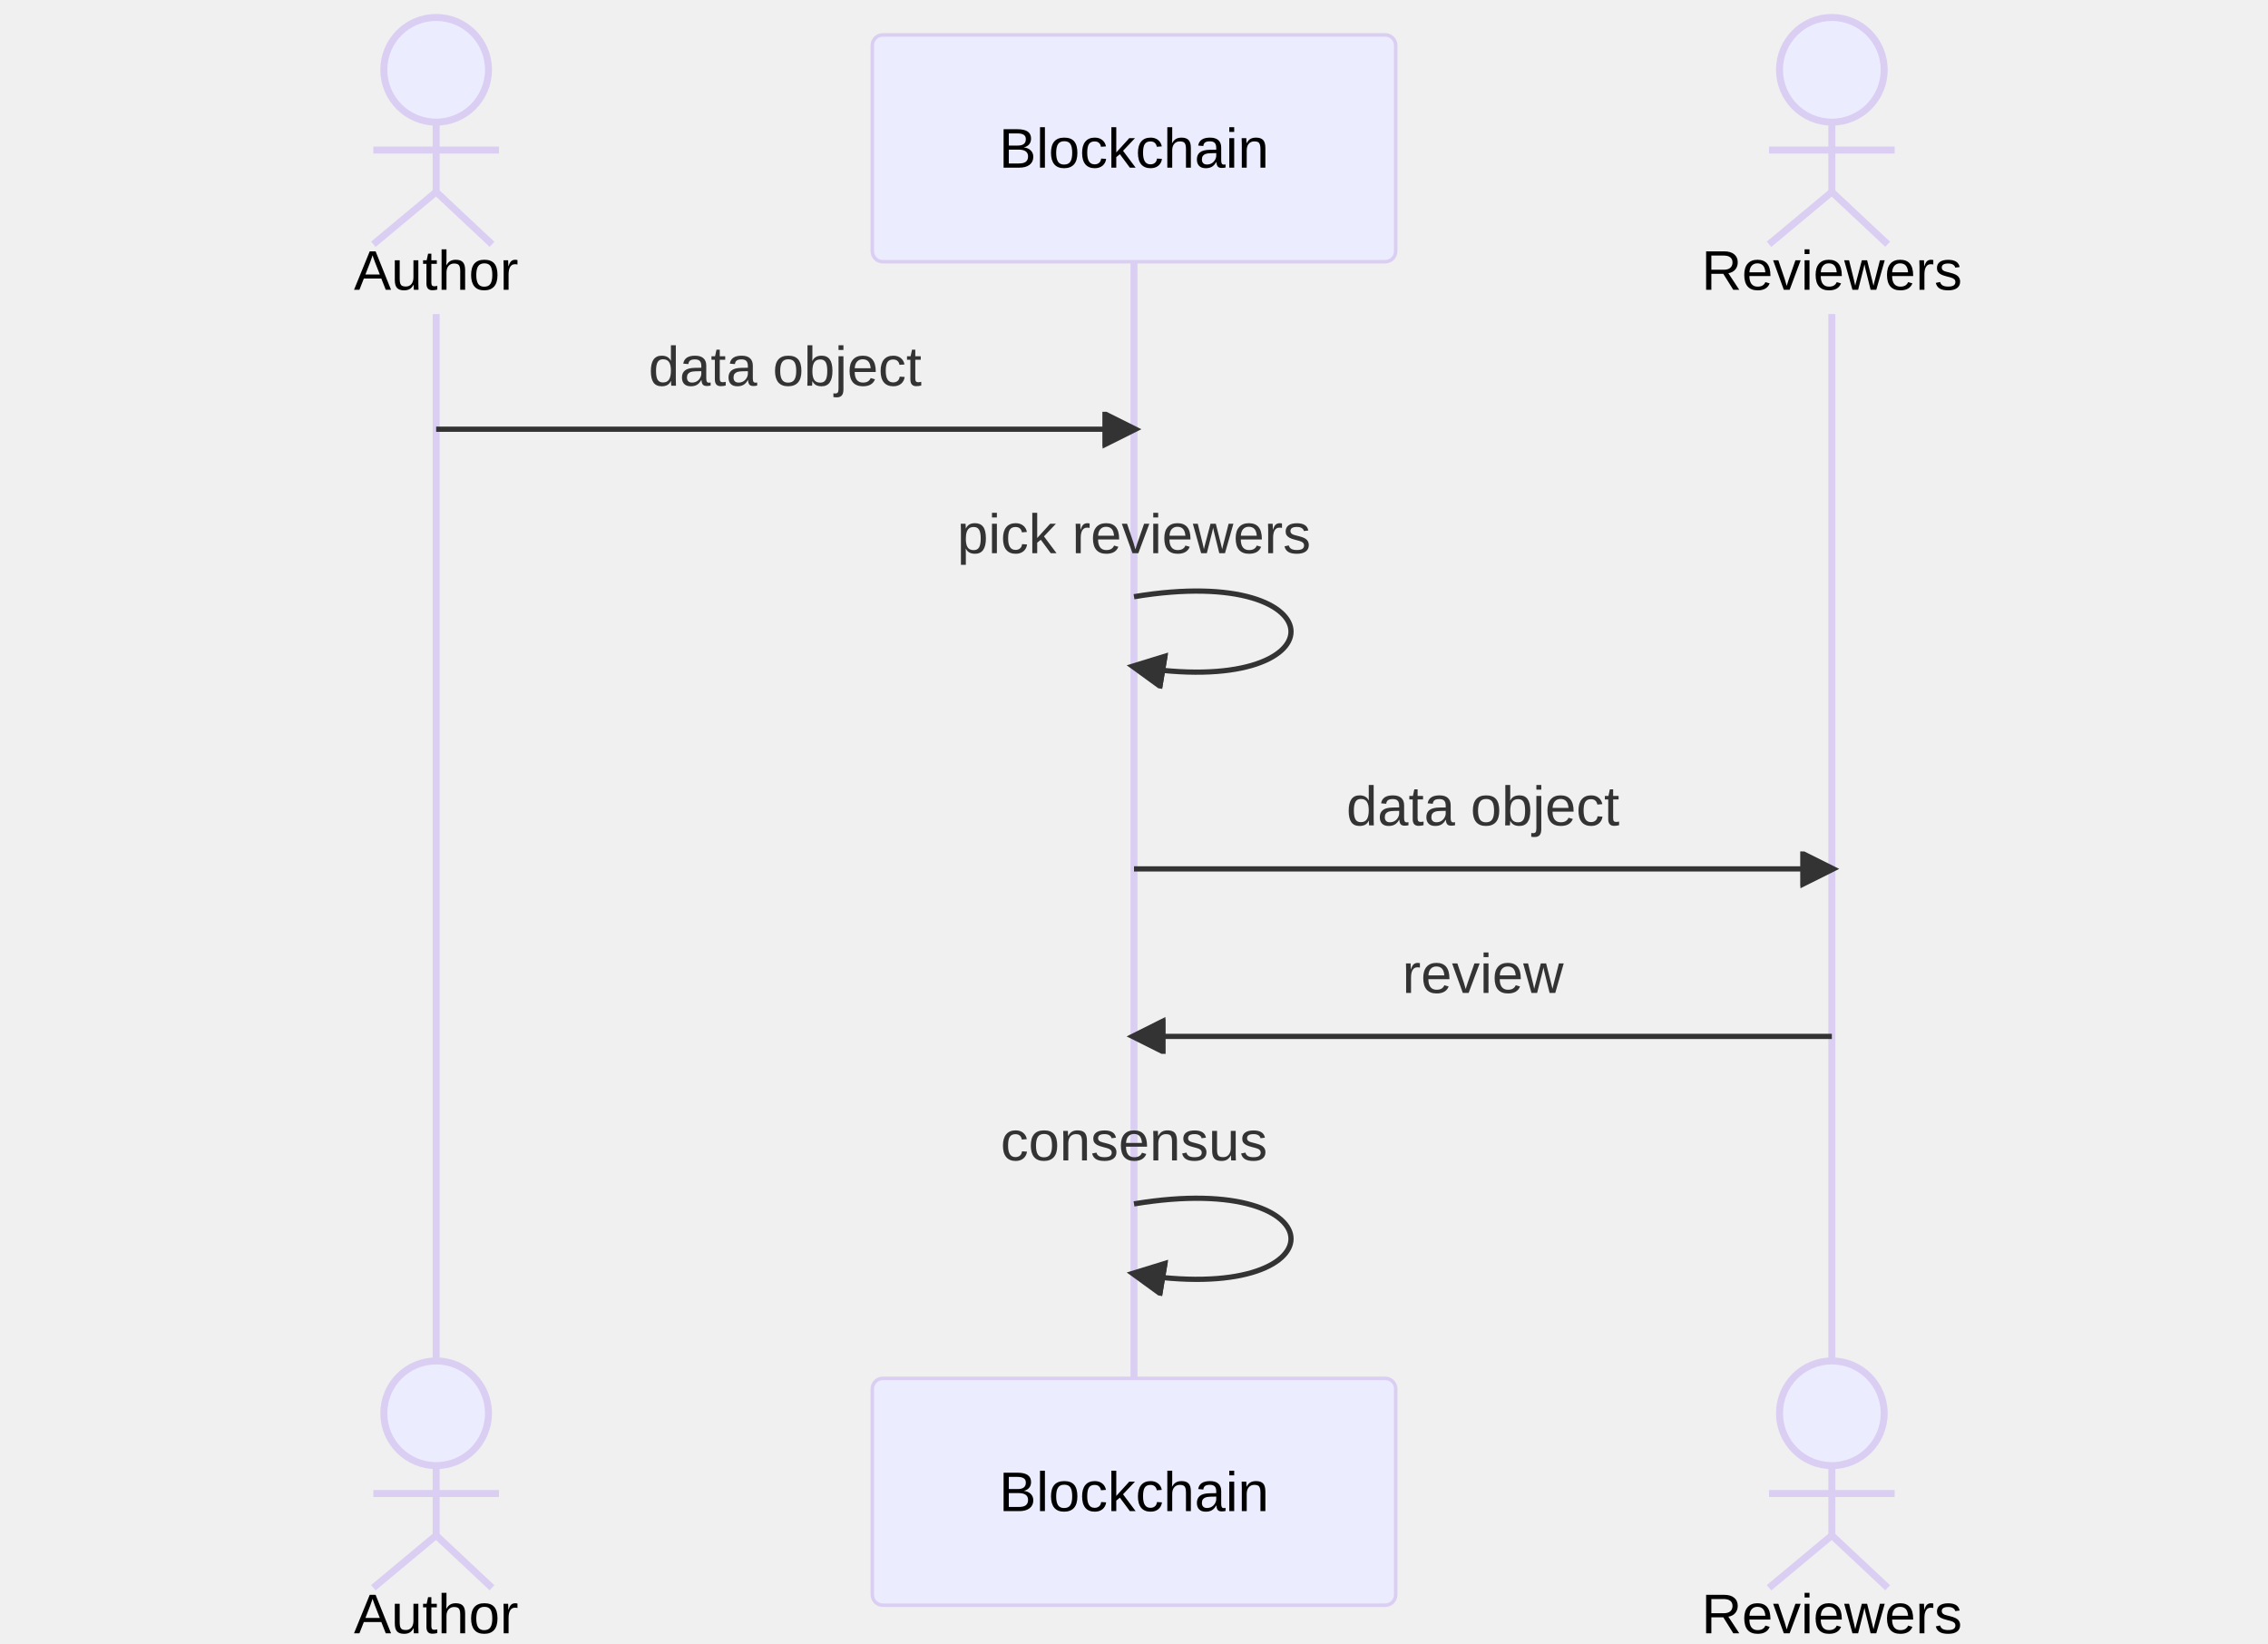
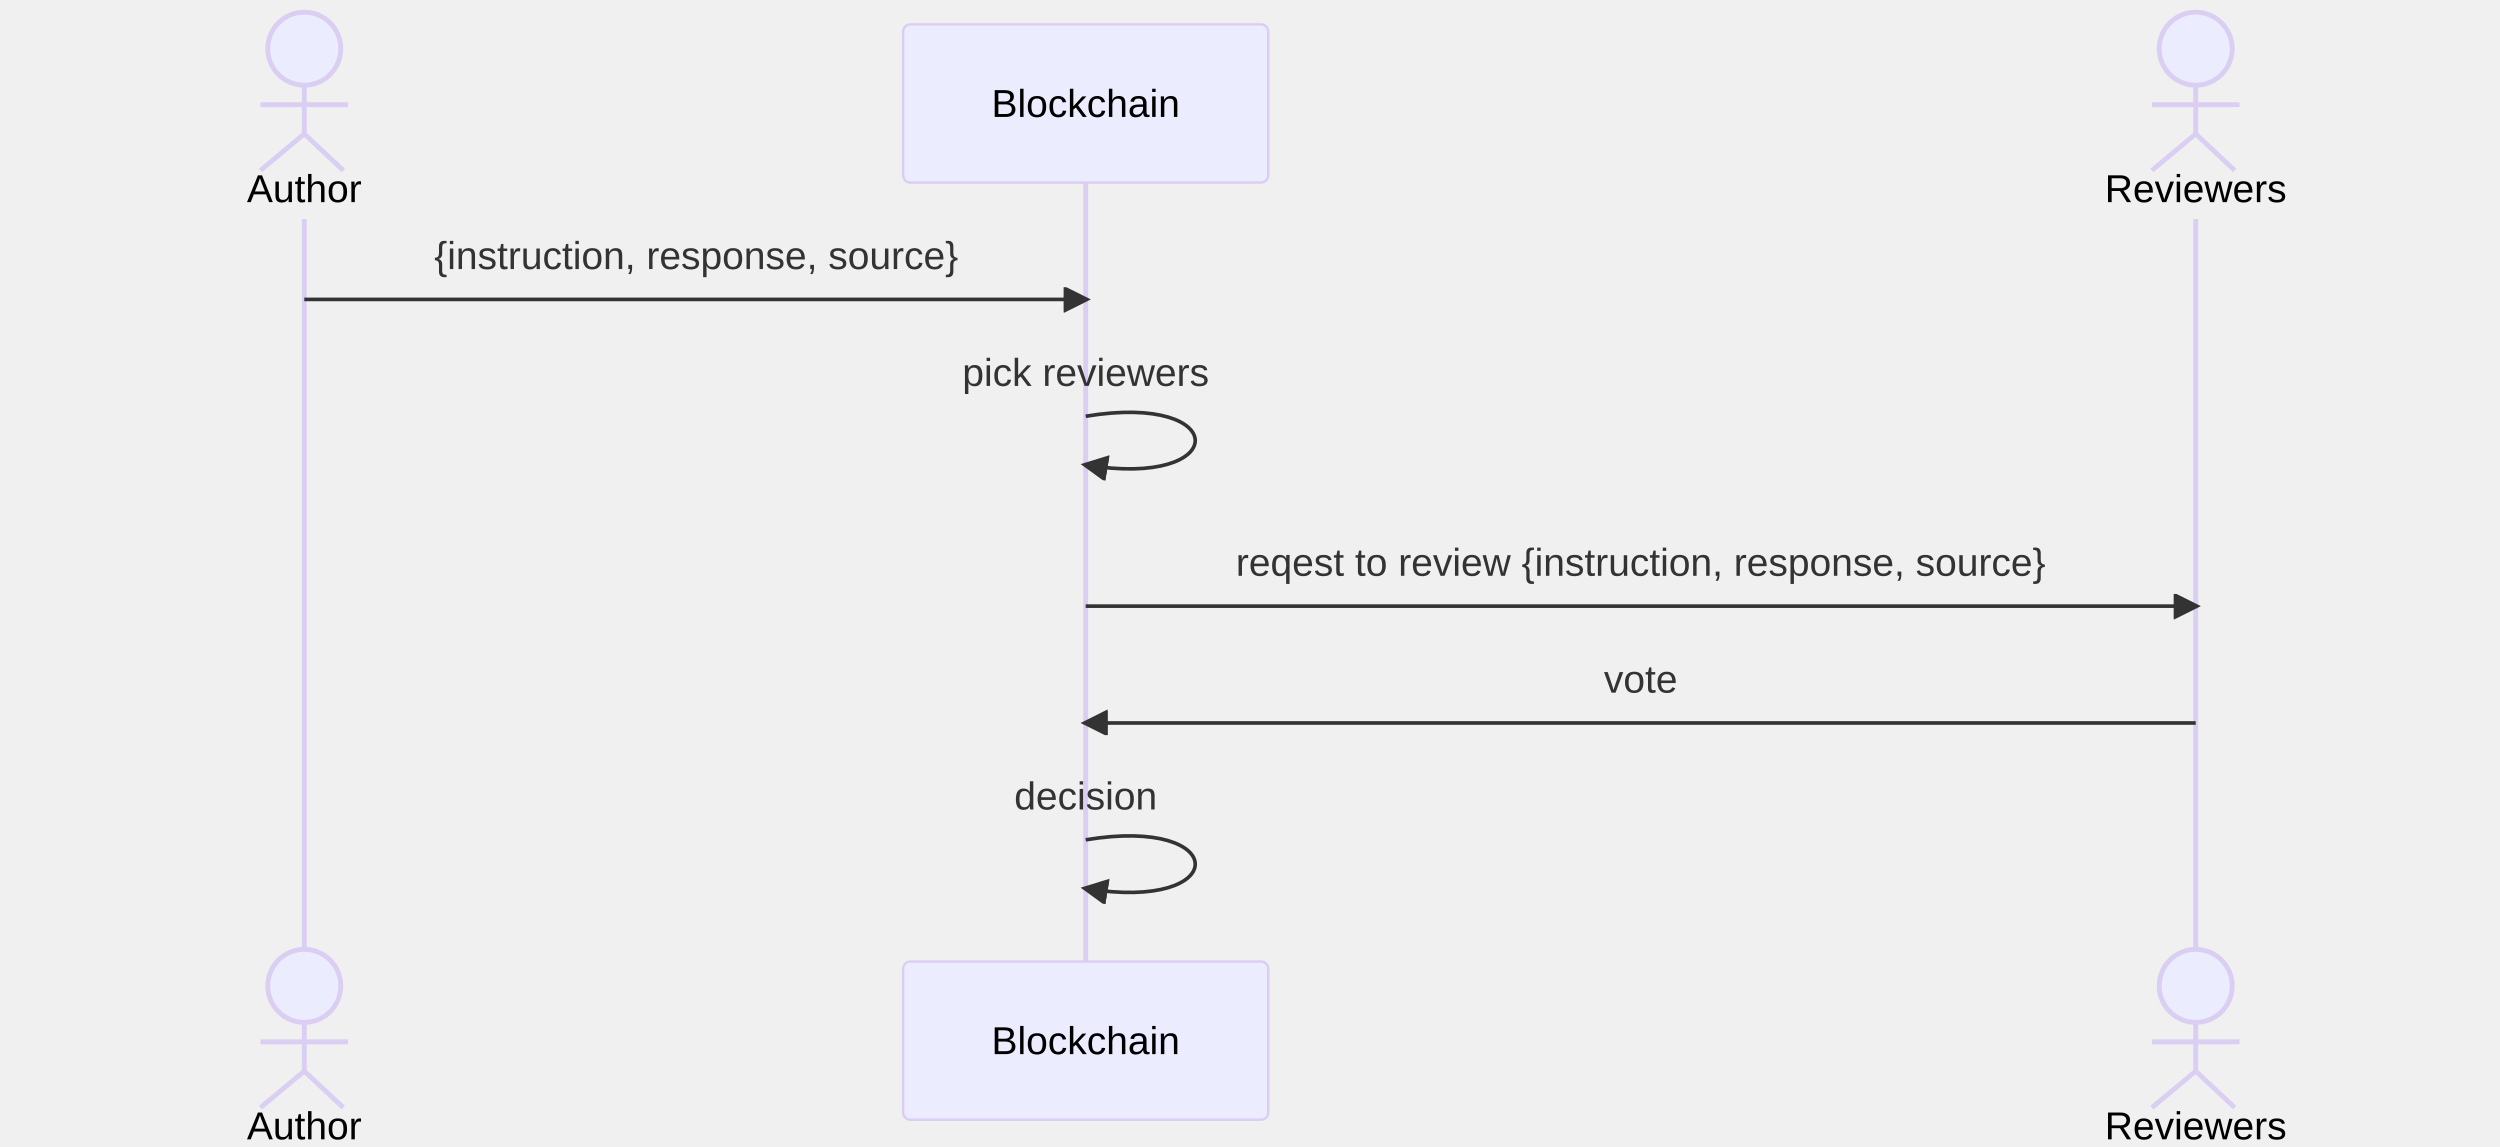
- <svg xmlns="http://www.w3.org/2000/svg" aria-roledescription="sequence" role="graphics-document document" viewBox="-50 -10 650 471" style="max-width: 650px; background-color: white;" width="100%" id="my-svg">
+ <svg xmlns="http://www.w3.org/2000/svg" aria-roledescription="sequence" role="graphics-document document" viewBox="-50 -10 1027 471" style="max-width: 1027px; background-color: white;" width="100%" id="my-svg">
  <g>
-     <rect class="actor" ry="3" rx="3" height="65" width="150" stroke="#666" fill="#eaeaea" y="385" x="200" />
-     <text style="text-anchor: middle; font-size: 16px; font-weight: 400;" class="actor" alignment-baseline="central" dominant-baseline="central" y="417.5" x="275">
-       <tspan dy="0" x="275">Blockchain</tspan>
+     <rect class="actor" ry="3" rx="3" height="65" width="150" stroke="#666" fill="#eaeaea" y="385" x="321" />
+     <text style="text-anchor: middle; font-size: 16px; font-weight: 400;" class="actor" alignment-baseline="central" dominant-baseline="central" y="417.5" x="396">
+       <tspan dy="0" x="396">Blockchain</tspan>
    </text>
  </g>
  <g>
-     <line stroke="#999" stroke-width="0.5px" class="200" y2="385" x2="275" y1="5" x1="275" id="actor1" />
+     <line stroke="#999" stroke-width="0.5px" class="200" y2="385" x2="396" y1="5" x1="396" id="actor1" />
    <g id="root-1">
-       <rect class="actor" ry="3" rx="3" height="65" width="150" stroke="#666" fill="#eaeaea" y="0" x="200" />
-       <text style="text-anchor: middle; font-size: 16px; font-weight: 400;" class="actor" alignment-baseline="central" dominant-baseline="central" y="32.5" x="275">
-         <tspan dy="0" x="275">Blockchain</tspan>
+       <rect class="actor" ry="3" rx="3" height="65" width="150" stroke="#666" fill="#eaeaea" y="0" x="321" />
+       <text style="text-anchor: middle; font-size: 16px; font-weight: 400;" class="actor" alignment-baseline="central" dominant-baseline="central" y="32.5" x="396">
+         <tspan dy="0" x="396">Blockchain</tspan>
      </text>
    </g>
  </g>
  <style>#my-svg{font-family:"trebuchet ms",verdana,arial,sans-serif;font-size:16px;fill:#333;}#my-svg .error-icon{fill:#552222;}#my-svg .error-text{fill:#552222;stroke:#552222;}#my-svg .edge-thickness-normal{stroke-width:2px;}#my-svg .edge-thickness-thick{stroke-width:3.5px;}#my-svg .edge-pattern-solid{stroke-dasharray:0;}#my-svg .edge-pattern-dashed{stroke-dasharray:3;}#my-svg .edge-pattern-dotted{stroke-dasharray:2;}#my-svg .marker{fill:#333333;stroke:#333333;}#my-svg .marker.cross{stroke:#333333;}#my-svg svg{font-family:"trebuchet ms",verdana,arial,sans-serif;font-size:16px;}#my-svg .actor{stroke:hsl(259.626, 59.777%, 87.902%);fill:#ECECFF;}#my-svg text.actor&gt;tspan{fill:black;stroke:none;}#my-svg .actor-line{stroke:grey;}#my-svg .messageLine0{stroke-width:1.5;stroke-dasharray:none;stroke:#333;}#my-svg .messageLine1{stroke-width:1.5;stroke-dasharray:2,2;stroke:#333;}#my-svg #arrowhead path{fill:#333;stroke:#333;}#my-svg .sequenceNumber{fill:white;}#my-svg #sequencenumber{fill:#333;}#my-svg #crosshead path{fill:#333;stroke:#333;}#my-svg .messageText{fill:#333;stroke:none;}#my-svg .labelBox{stroke:hsl(259.626, 59.777%, 87.902%);fill:#ECECFF;}#my-svg .labelText,#my-svg .labelText&gt;tspan{fill:black;stroke:none;}#my-svg .loopText,#my-svg .loopText&gt;tspan{fill:black;stroke:none;}#my-svg .loopLine{stroke-width:2px;stroke-dasharray:2,2;stroke:hsl(259.626, 59.777%, 87.902%);fill:hsl(259.626, 59.777%, 87.902%);}#my-svg .note{stroke:#aaaa33;fill:#fff5ad;}#my-svg .noteText,#my-svg .noteText&gt;tspan{fill:black;stroke:none;}#my-svg .activation0{fill:#f4f4f4;stroke:#666;}#my-svg .activation1{fill:#f4f4f4;stroke:#666;}#my-svg .activation2{fill:#f4f4f4;stroke:#666;}#my-svg .actorPopupMenu{position:absolute;}#my-svg .actorPopupMenuPanel{position:absolute;fill:#ECECFF;box-shadow:0px 8px 16px 0px rgba(0,0,0,0.2);filter:drop-shadow(3px 5px 2px rgb(0 0 0 / 0.4));}#my-svg .actor-man line{stroke:hsl(259.626, 59.777%, 87.902%);fill:#ECECFF;}#my-svg .actor-man circle,#my-svg line{stroke:hsl(259.626, 59.777%, 87.902%);fill:#ECECFF;stroke-width:2px;}#my-svg :root{--mermaid-font-family:"trebuchet ms",verdana,arial,sans-serif;}</style>
  <g />
  <defs>
    <symbol height="24" width="24" id="computer">
      <path d="M2 2v13h20v-13h-20zm18 11h-16v-9h16v9zm-10.228 6l.466-1h3.524l.467 1h-4.457zm14.228 3h-24l2-6h2.104l-1.33 4h18.45l-1.297-4h2.073l2 6zm-5-10h-14v-7h14v7z" transform="scale(.5)" />
    </symbol>
  </defs>
  <defs>
    <symbol clip-rule="evenodd" fill-rule="evenodd" id="database">
      <path d="M12.258.001l.256.004.255.005.253.008.251.01.249.012.247.015.246.016.242.019.241.02.239.023.236.024.233.027.231.028.229.031.225.032.223.034.22.036.217.038.214.04.211.041.208.043.205.045.201.046.198.048.194.05.191.051.187.053.183.054.18.056.175.057.172.059.168.06.163.061.16.063.155.064.15.066.074.033.073.033.071.034.07.034.069.035.068.035.067.035.066.035.064.036.064.036.062.036.06.036.06.037.058.037.058.037.055.038.055.038.053.038.052.038.051.039.05.039.048.039.047.039.045.04.044.04.043.04.041.04.04.041.039.041.037.041.036.041.034.041.033.042.032.042.03.042.029.042.027.042.026.043.024.043.023.043.021.043.02.043.018.044.017.043.015.044.013.044.012.044.011.045.009.044.007.045.006.045.004.045.002.045.001.045v17l-.001.045-.002.045-.004.045-.006.045-.007.045-.009.044-.011.045-.012.044-.013.044-.015.044-.017.043-.018.044-.02.043-.021.043-.023.043-.024.043-.026.043-.027.042-.029.042-.03.042-.032.042-.033.042-.034.041-.036.041-.037.041-.039.041-.04.041-.041.04-.043.04-.044.04-.045.04-.047.039-.048.039-.05.039-.051.039-.052.038-.053.038-.055.038-.055.038-.058.037-.058.037-.06.037-.06.036-.062.036-.064.036-.064.036-.066.035-.067.035-.068.035-.069.035-.07.034-.071.034-.073.033-.074.033-.15.066-.155.064-.16.063-.163.061-.168.06-.172.059-.175.057-.18.056-.183.054-.187.053-.191.051-.194.05-.198.048-.201.046-.205.045-.208.043-.211.041-.214.04-.217.038-.22.036-.223.034-.225.032-.229.031-.231.028-.233.027-.236.024-.239.023-.241.02-.242.019-.246.016-.247.015-.249.012-.251.01-.253.008-.255.005-.256.004-.258.001-.258-.001-.256-.004-.255-.005-.253-.008-.251-.01-.249-.012-.247-.015-.245-.016-.243-.019-.241-.02-.238-.023-.236-.024-.234-.027-.231-.028-.228-.031-.226-.032-.223-.034-.22-.036-.217-.038-.214-.04-.211-.041-.208-.043-.204-.045-.201-.046-.198-.048-.195-.05-.19-.051-.187-.053-.184-.054-.179-.056-.176-.057-.172-.059-.167-.06-.164-.061-.159-.063-.155-.064-.151-.066-.074-.033-.072-.033-.072-.034-.07-.034-.069-.035-.068-.035-.067-.035-.066-.035-.064-.036-.063-.036-.062-.036-.061-.036-.06-.037-.058-.037-.057-.037-.056-.038-.055-.038-.053-.038-.052-.038-.051-.039-.049-.039-.049-.039-.046-.039-.046-.04-.044-.04-.043-.04-.041-.04-.04-.041-.039-.041-.037-.041-.036-.041-.034-.041-.033-.042-.032-.042-.03-.042-.029-.042-.027-.042-.026-.043-.024-.043-.023-.043-.021-.043-.02-.043-.018-.044-.017-.043-.015-.044-.013-.044-.012-.044-.011-.045-.009-.044-.007-.045-.006-.045-.004-.045-.002-.045-.001-.045v-17l.001-.045.002-.045.004-.045.006-.045.007-.045.009-.044.011-.045.012-.044.013-.044.015-.044.017-.043.018-.044.02-.043.021-.043.023-.043.024-.043.026-.043.027-.042.029-.042.03-.042.032-.042.033-.042.034-.041.036-.041.037-.041.039-.041.04-.041.041-.04.043-.04.044-.04.046-.04.046-.039.049-.039.049-.039.051-.039.052-.038.053-.038.055-.038.056-.038.057-.037.058-.037.06-.037.061-.036.062-.036.063-.036.064-.036.066-.035.067-.035.068-.035.069-.035.07-.034.072-.034.072-.033.074-.033.151-.066.155-.064.159-.063.164-.061.167-.06.172-.059.176-.057.179-.056.184-.054.187-.053.19-.051.195-.05.198-.048.201-.046.204-.045.208-.043.211-.041.214-.04.217-.038.22-.036.223-.034.226-.032.228-.031.231-.028.234-.027.236-.024.238-.023.241-.02.243-.019.245-.016.247-.015.249-.012.251-.01.253-.008.255-.005.256-.004.258-.001.258.001zm-9.258 20.499v.01l.001.021.003.021.004.022.005.021.006.022.007.022.009.023.01.022.011.023.012.023.013.023.015.023.016.024.017.023.018.024.019.024.021.024.022.025.023.024.024.025.052.049.056.05.061.051.066.051.07.051.075.051.079.052.084.052.088.052.092.052.097.052.102.051.105.052.11.052.114.051.119.051.123.051.127.05.131.05.135.05.139.048.144.049.147.047.152.047.155.047.16.045.163.045.167.043.171.043.176.041.178.041.183.039.187.039.19.037.194.035.197.035.202.033.204.031.209.03.212.029.216.027.219.025.222.024.226.021.23.02.233.018.236.016.24.015.243.012.246.01.249.008.253.005.256.004.259.001.26-.001.257-.004.254-.005.25-.008.247-.011.244-.012.241-.014.237-.016.233-.018.231-.021.226-.021.224-.024.22-.026.216-.027.212-.028.21-.031.205-.031.202-.034.198-.034.194-.036.191-.037.187-.039.183-.04.179-.04.175-.042.172-.043.168-.044.163-.045.16-.046.155-.046.152-.047.148-.048.143-.049.139-.049.136-.05.131-.05.126-.05.123-.051.118-.052.114-.051.11-.052.106-.052.101-.052.096-.052.092-.052.088-.053.083-.051.079-.052.074-.052.07-.051.065-.051.06-.051.056-.05.051-.05.023-.024.023-.025.021-.024.02-.024.019-.024.018-.024.017-.024.015-.023.014-.024.013-.023.012-.023.01-.023.01-.022.008-.022.006-.022.006-.022.004-.022.004-.021.001-.021.001-.021v-4.127l-.077.055-.08.053-.083.054-.085.053-.087.052-.09.052-.093.051-.095.05-.097.05-.1.049-.102.049-.105.048-.106.047-.109.047-.111.046-.114.045-.115.045-.118.044-.12.043-.122.042-.124.042-.126.041-.128.04-.13.04-.132.038-.134.038-.135.037-.138.037-.139.035-.142.035-.143.034-.144.033-.147.032-.148.031-.15.03-.151.03-.153.029-.154.027-.156.027-.158.026-.159.025-.161.024-.162.023-.163.022-.165.021-.166.02-.167.019-.169.018-.169.017-.171.016-.173.015-.173.014-.175.013-.175.012-.177.011-.178.01-.179.008-.179.008-.181.006-.182.005-.182.004-.184.003-.184.002h-.37l-.184-.002-.184-.003-.182-.004-.182-.005-.181-.006-.179-.008-.179-.008-.178-.01-.176-.011-.176-.012-.175-.013-.173-.014-.172-.015-.171-.016-.17-.017-.169-.018-.167-.019-.166-.02-.165-.021-.163-.022-.162-.023-.161-.024-.159-.025-.157-.026-.156-.027-.155-.027-.153-.029-.151-.03-.15-.03-.148-.031-.146-.032-.145-.033-.143-.034-.141-.035-.14-.035-.137-.037-.136-.037-.134-.038-.132-.038-.13-.04-.128-.04-.126-.041-.124-.042-.122-.042-.12-.044-.117-.043-.116-.045-.113-.045-.112-.046-.109-.047-.106-.047-.105-.048-.102-.049-.1-.049-.097-.05-.095-.05-.093-.052-.09-.051-.087-.052-.085-.053-.083-.054-.08-.054-.077-.054v4.127zm0-5.654v.011l.001.021.003.021.004.021.005.022.006.022.007.022.009.022.01.022.011.023.012.023.013.023.015.024.016.023.017.024.018.024.019.024.021.024.022.024.023.025.024.024.052.05.056.05.061.05.066.051.07.051.075.052.079.051.084.052.088.052.092.052.097.052.102.052.105.052.11.051.114.051.119.052.123.05.127.051.131.05.135.049.139.049.144.048.147.048.152.047.155.046.16.045.163.045.167.044.171.042.176.042.178.04.183.04.187.038.19.037.194.036.197.034.202.033.204.032.209.03.212.028.216.027.219.025.222.024.226.022.23.02.233.018.236.016.24.014.243.012.246.01.249.008.253.006.256.003.259.001.26-.001.257-.003.254-.006.25-.008.247-.01.244-.012.241-.015.237-.016.233-.018.231-.02.226-.022.224-.024.22-.025.216-.027.212-.029.21-.03.205-.032.202-.033.198-.035.194-.036.191-.037.187-.039.183-.039.179-.041.175-.042.172-.043.168-.044.163-.045.16-.045.155-.047.152-.047.148-.048.143-.048.139-.05.136-.049.131-.05.126-.051.123-.051.118-.051.114-.052.11-.052.106-.052.101-.052.096-.052.092-.052.088-.052.083-.052.079-.052.074-.051.07-.052.065-.051.06-.05.056-.051.051-.049.023-.025.023-.024.021-.025.02-.024.019-.024.018-.024.017-.024.015-.023.014-.023.013-.024.012-.022.01-.023.01-.023.008-.022.006-.022.006-.022.004-.021.004-.022.001-.021.001-.021v-4.139l-.077.054-.08.054-.083.054-.085.052-.087.053-.09.051-.093.051-.095.051-.097.05-.1.049-.102.049-.105.048-.106.047-.109.047-.111.046-.114.045-.115.044-.118.044-.12.044-.122.042-.124.042-.126.041-.128.04-.13.039-.132.039-.134.038-.135.037-.138.036-.139.036-.142.035-.143.033-.144.033-.147.033-.148.031-.15.03-.151.03-.153.028-.154.028-.156.027-.158.026-.159.025-.161.024-.162.023-.163.022-.165.021-.166.02-.167.019-.169.018-.169.017-.171.016-.173.015-.173.014-.175.013-.175.012-.177.011-.178.009-.179.009-.179.007-.181.007-.182.005-.182.004-.184.003-.184.002h-.37l-.184-.002-.184-.003-.182-.004-.182-.005-.181-.007-.179-.007-.179-.009-.178-.009-.176-.011-.176-.012-.175-.013-.173-.014-.172-.015-.171-.016-.17-.017-.169-.018-.167-.019-.166-.02-.165-.021-.163-.022-.162-.023-.161-.024-.159-.025-.157-.026-.156-.027-.155-.028-.153-.028-.151-.03-.15-.03-.148-.031-.146-.033-.145-.033-.143-.033-.141-.035-.14-.036-.137-.036-.136-.037-.134-.038-.132-.039-.13-.039-.128-.04-.126-.041-.124-.042-.122-.043-.12-.043-.117-.044-.116-.044-.113-.046-.112-.046-.109-.046-.106-.047-.105-.048-.102-.049-.1-.049-.097-.05-.095-.051-.093-.051-.09-.051-.087-.053-.085-.052-.083-.054-.08-.054-.077-.054v4.139zm0-5.666v.011l.001.02.003.022.004.021.005.022.006.021.007.022.009.023.01.022.011.023.012.023.013.023.015.023.016.024.017.024.018.023.019.024.021.025.022.024.023.024.024.025.052.05.056.05.061.05.066.051.07.051.075.052.079.051.084.052.088.052.092.052.097.052.102.052.105.051.11.052.114.051.119.051.123.051.127.05.131.05.135.05.139.049.144.048.147.048.152.047.155.046.16.045.163.045.167.043.171.043.176.042.178.04.183.04.187.038.19.037.194.036.197.034.202.033.204.032.209.03.212.028.216.027.219.025.222.024.226.021.23.02.233.018.236.017.24.014.243.012.246.01.249.008.253.006.256.003.259.001.26-.001.257-.003.254-.006.25-.008.247-.01.244-.013.241-.014.237-.016.233-.018.231-.02.226-.022.224-.024.22-.025.216-.027.212-.029.21-.03.205-.032.202-.033.198-.035.194-.036.191-.037.187-.039.183-.039.179-.041.175-.042.172-.043.168-.044.163-.045.16-.045.155-.047.152-.047.148-.048.143-.049.139-.049.136-.049.131-.051.126-.05.123-.051.118-.052.114-.051.11-.052.106-.052.101-.052.096-.052.092-.052.088-.052.083-.052.079-.052.074-.052.07-.051.065-.051.06-.051.056-.05.051-.049.023-.025.023-.025.021-.024.02-.024.019-.024.018-.024.017-.024.015-.023.014-.024.013-.023.012-.023.01-.022.01-.023.008-.022.006-.022.006-.022.004-.022.004-.021.001-.021.001-.021v-4.153l-.077.054-.08.054-.083.053-.085.053-.087.053-.09.051-.093.051-.095.051-.097.05-.1.049-.102.048-.105.048-.106.048-.109.046-.111.046-.114.046-.115.044-.118.044-.12.043-.122.043-.124.042-.126.041-.128.04-.13.039-.132.039-.134.038-.135.037-.138.036-.139.036-.142.034-.143.034-.144.033-.147.032-.148.032-.15.03-.151.03-.153.028-.154.028-.156.027-.158.026-.159.024-.161.024-.162.023-.163.023-.165.021-.166.02-.167.019-.169.018-.169.017-.171.016-.173.015-.173.014-.175.013-.175.012-.177.01-.178.01-.179.009-.179.007-.181.006-.182.006-.182.004-.184.003-.184.001-.185.001-.185-.001-.184-.001-.184-.003-.182-.004-.182-.006-.181-.006-.179-.007-.179-.009-.178-.01-.176-.01-.176-.012-.175-.013-.173-.014-.172-.015-.171-.016-.17-.017-.169-.018-.167-.019-.166-.02-.165-.021-.163-.023-.162-.023-.161-.024-.159-.024-.157-.026-.156-.027-.155-.028-.153-.028-.151-.03-.15-.03-.148-.032-.146-.032-.145-.033-.143-.034-.141-.034-.14-.036-.137-.036-.136-.037-.134-.038-.132-.039-.13-.039-.128-.041-.126-.041-.124-.041-.122-.043-.12-.043-.117-.044-.116-.044-.113-.046-.112-.046-.109-.046-.106-.048-.105-.048-.102-.048-.1-.05-.097-.049-.095-.051-.093-.051-.09-.052-.087-.052-.085-.053-.083-.053-.08-.054-.077-.054v4.153zm8.74-8.179l-.257.004-.254.005-.25.008-.247.011-.244.012-.241.014-.237.016-.233.018-.231.021-.226.022-.224.023-.22.026-.216.027-.212.028-.21.031-.205.032-.202.033-.198.034-.194.036-.191.038-.187.038-.183.04-.179.041-.175.042-.172.043-.168.043-.163.045-.16.046-.155.046-.152.048-.148.048-.143.048-.139.049-.136.05-.131.05-.126.051-.123.051-.118.051-.114.052-.11.052-.106.052-.101.052-.096.052-.092.052-.088.052-.083.052-.079.052-.074.051-.07.052-.065.051-.06.05-.056.05-.051.05-.023.025-.023.024-.021.024-.02.025-.019.024-.018.024-.017.023-.015.024-.014.023-.013.023-.012.023-.01.023-.01.022-.008.022-.006.023-.006.021-.004.022-.004.021-.001.021-.001.021.001.021.001.021.004.021.004.022.006.021.006.023.008.022.01.022.01.023.012.023.013.023.014.023.015.024.017.023.018.024.019.024.02.025.021.024.023.024.023.025.051.05.056.05.06.05.065.051.07.052.074.051.079.052.083.052.088.052.092.052.096.052.101.052.106.052.11.052.114.052.118.051.123.051.126.051.131.05.136.05.139.049.143.048.148.048.152.048.155.046.16.046.163.045.168.043.172.043.175.042.179.041.183.04.187.038.191.038.194.036.198.034.202.033.205.032.21.031.212.028.216.027.22.026.224.023.226.022.231.021.233.018.237.016.241.014.244.012.247.011.25.008.254.005.257.004.26.001.26-.001.257-.004.254-.005.25-.008.247-.011.244-.012.241-.014.237-.016.233-.018.231-.021.226-.022.224-.023.22-.026.216-.027.212-.028.21-.031.205-.032.202-.033.198-.034.194-.036.191-.038.187-.038.183-.04.179-.041.175-.042.172-.043.168-.043.163-.045.16-.046.155-.046.152-.048.148-.048.143-.048.139-.049.136-.05.131-.05.126-.051.123-.051.118-.051.114-.052.11-.052.106-.052.101-.052.096-.052.092-.052.088-.052.083-.052.079-.052.074-.051.07-.052.065-.051.06-.05.056-.05.051-.05.023-.025.023-.024.021-.024.02-.025.019-.024.018-.024.017-.023.015-.024.014-.023.013-.023.012-.023.01-.023.01-.022.008-.022.006-.023.006-.021.004-.022.004-.021.001-.021.001-.021-.001-.021-.001-.021-.004-.021-.004-.022-.006-.021-.006-.023-.008-.022-.01-.022-.01-.023-.012-.023-.013-.023-.014-.023-.015-.024-.017-.023-.018-.024-.019-.024-.02-.025-.021-.024-.023-.024-.023-.025-.051-.05-.056-.05-.06-.05-.065-.051-.07-.052-.074-.051-.079-.052-.083-.052-.088-.052-.092-.052-.096-.052-.101-.052-.106-.052-.11-.052-.114-.052-.118-.051-.123-.051-.126-.051-.131-.05-.136-.05-.139-.049-.143-.048-.148-.048-.152-.048-.155-.046-.16-.046-.163-.045-.168-.043-.172-.043-.175-.042-.179-.041-.183-.04-.187-.038-.191-.038-.194-.036-.198-.034-.202-.033-.205-.032-.21-.031-.212-.028-.216-.027-.22-.026-.224-.023-.226-.022-.231-.021-.233-.018-.237-.016-.241-.014-.244-.012-.247-.011-.25-.008-.254-.005-.257-.004-.26-.001-.26.001z" transform="scale(.5)" />
    </symbol>
  </defs>
  <defs>
    <symbol height="24" width="24" id="clock">
      <path d="M12 2c5.514 0 10 4.486 10 10s-4.486 10-10 10-10-4.486-10-10 4.486-10 10-10zm0-2c-6.627 0-12 5.373-12 12s5.373 12 12 12 12-5.373 12-12-5.373-12-12-12zm5.848 12.459c.202.038.202.333.001.372-1.907.361-6.045 1.111-6.547 1.111-.719 0-1.301-.582-1.301-1.301 0-.512.77-5.447 1.125-7.445.034-.192.312-.181.343.014l.985 6.238 5.394 1.011z" transform="scale(.5)" />
    </symbol>
  </defs>
  <defs>
    <marker orient="auto" markerHeight="12" markerWidth="12" markerUnits="userSpaceOnUse" refY="5" refX="9" id="arrowhead">
      <path d="M 0 0 L 10 5 L 0 10 z" />
    </marker>
  </defs>
  <defs>
    <marker refY="5" refX="4" orient="auto" markerHeight="8" markerWidth="15" id="crosshead">
      <path style="stroke-dasharray: 0, 0;" d="M 1,2 L 6,7 M 6,2 L 1,7" stroke-width="1pt" stroke="#000000" fill="none" />
    </marker>
  </defs>
  <defs>
    <marker orient="auto" markerHeight="28" markerWidth="20" refY="7" refX="18" id="filled-head">
      <path d="M 18,7 L9,13 L14,7 L9,1 Z" />
    </marker>
  </defs>
  <defs>
    <marker orient="auto" markerHeight="40" markerWidth="60" refY="15" refX="15" id="sequencenumber">
      <circle r="6" cy="15" cx="15" />
    </marker>
  </defs>
  <line stroke="#999" stroke-width="0.5px" class="200" y2="385" x2="75" y1="80" x1="75" id="actor0" />
  <g class="actor-man">
    <line y2="45" x2="75" y1="25" x1="75" id="actor-man-torso0" />
    <line y2="33" x2="93" y1="33" x1="57" id="actor-man-arms0" />
    <line y2="45" x2="75" y1="60" x1="57" />
    <line y2="60" x2="91" y1="45" x1="75" />
    <circle height="65" width="150" r="15" cy="10" cx="75" />
    <text style="text-anchor: middle; font-size: 16px; font-weight: 400;" class="actor" alignment-baseline="central" dominant-baseline="central" y="67.5" x="75">
      <tspan dy="0" x="75">Author</tspan>
    </text>
  </g>
-   <line stroke="#999" stroke-width="0.5px" class="200" y2="385" x2="475" y1="80" x1="475" id="actor2" />
+   <line stroke="#999" stroke-width="0.5px" class="200" y2="385" x2="852" y1="80" x1="852" id="actor2" />
  <g class="actor-man">
-     <line y2="45" x2="475" y1="25" x1="475" id="actor-man-torso2" />
-     <line y2="33" x2="493" y1="33" x1="457" id="actor-man-arms2" />
-     <line y2="45" x2="475" y1="60" x1="457" />
-     <line y2="60" x2="491" y1="45" x1="475" />
-     <circle height="65" width="150" r="15" cy="10" cx="475" />
-     <text style="text-anchor: middle; font-size: 16px; font-weight: 400;" class="actor" alignment-baseline="central" dominant-baseline="central" y="67.5" x="475">
-       <tspan dy="0" x="475">Reviewers</tspan>
+     <line y2="45" x2="852" y1="25" x1="852" id="actor-man-torso2" />
+     <line y2="33" x2="870" y1="33" x1="834" id="actor-man-arms2" />
+     <line y2="45" x2="852" y1="60" x1="834" />
+     <line y2="60" x2="868" y1="45" x1="852" />
+     <circle height="65" width="150" r="15" cy="10" cx="852" />
+     <text style="text-anchor: middle; font-size: 16px; font-weight: 400;" class="actor" alignment-baseline="central" dominant-baseline="central" y="67.5" x="852">
+       <tspan dy="0" x="852">Reviewers</tspan>
    </text>
  </g>
-   <text style="font-size: 16px; font-weight: 400;" dy="1em" class="messageText" alignment-baseline="middle" dominant-baseline="middle" text-anchor="middle" y="80" x="175">data object</text>
-   <line style="fill: none;" marker-end="url(#arrowhead)" stroke="none" stroke-width="2" class="messageLine0" y2="113" x2="275" y1="113" x1="75" />
-   <text style="font-size: 16px; font-weight: 400;" dy="1em" class="messageText" alignment-baseline="middle" dominant-baseline="middle" text-anchor="middle" y="128" x="275">pick reviewers</text>
-   <path style="fill: none;" marker-end="url(#arrowhead)" stroke="none" stroke-width="2" class="messageLine0" d="M 275,161 C 335,151 335,191 275,181" />
-   <text style="font-size: 16px; font-weight: 400;" dy="1em" class="messageText" alignment-baseline="middle" dominant-baseline="middle" text-anchor="middle" y="206" x="375">data object</text>
-   <line style="fill: none;" marker-end="url(#arrowhead)" stroke="none" stroke-width="2" class="messageLine0" y2="239" x2="475" y1="239" x1="275" />
-   <text style="font-size: 16px; font-weight: 400;" dy="1em" class="messageText" alignment-baseline="middle" dominant-baseline="middle" text-anchor="middle" y="254" x="375">review</text>
-   <line style="fill: none;" marker-end="url(#arrowhead)" stroke="none" stroke-width="2" class="messageLine0" y2="287" x2="275" y1="287" x1="475" />
-   <text style="font-size: 16px; font-weight: 400;" dy="1em" class="messageText" alignment-baseline="middle" dominant-baseline="middle" text-anchor="middle" y="302" x="275">consensus</text>
-   <path style="fill: none;" marker-end="url(#arrowhead)" stroke="none" stroke-width="2" class="messageLine0" d="M 275,335 C 335,325 335,365 275,355" />
+   <text style="font-size: 16px; font-weight: 400;" dy="1em" class="messageText" alignment-baseline="middle" dominant-baseline="middle" text-anchor="middle" y="80" x="236">{instruction, response, source}</text>
+   <line style="fill: none;" marker-end="url(#arrowhead)" stroke="none" stroke-width="2" class="messageLine0" y2="113" x2="396" y1="113" x1="75" />
+   <text style="font-size: 16px; font-weight: 400;" dy="1em" class="messageText" alignment-baseline="middle" dominant-baseline="middle" text-anchor="middle" y="128" x="396">pick reviewers</text>
+   <path style="fill: none;" marker-end="url(#arrowhead)" stroke="none" stroke-width="2" class="messageLine0" d="M 396,161 C 456,151 456,191 396,181" />
+   <text style="font-size: 16px; font-weight: 400;" dy="1em" class="messageText" alignment-baseline="middle" dominant-baseline="middle" text-anchor="middle" y="206" x="624">reqest to review {instruction, response, source}</text>
+   <line style="fill: none;" marker-end="url(#arrowhead)" stroke="none" stroke-width="2" class="messageLine0" y2="239" x2="852" y1="239" x1="396" />
+   <text style="font-size: 16px; font-weight: 400;" dy="1em" class="messageText" alignment-baseline="middle" dominant-baseline="middle" text-anchor="middle" y="254" x="624">vote</text>
+   <line style="fill: none;" marker-end="url(#arrowhead)" stroke="none" stroke-width="2" class="messageLine0" y2="287" x2="396" y1="287" x1="852" />
+   <text style="font-size: 16px; font-weight: 400;" dy="1em" class="messageText" alignment-baseline="middle" dominant-baseline="middle" text-anchor="middle" y="302" x="396">decision</text>
+   <path style="fill: none;" marker-end="url(#arrowhead)" stroke="none" stroke-width="2" class="messageLine0" d="M 396,335 C 456,325 456,365 396,355" />
  <g class="actor-man">
    <line y2="430" x2="75" y1="410" x1="75" id="actor-man-torso2" />
    <line y2="418" x2="93" y1="418" x1="57" id="actor-man-arms2" />
    <line y2="430" x2="75" y1="445" x1="57" />
    <line y2="445" x2="91" y1="430" x1="75" />
    <circle height="65" width="150" r="15" cy="395" cx="75" />
    <text style="text-anchor: middle; font-size: 16px; font-weight: 400;" class="actor" alignment-baseline="central" dominant-baseline="central" y="452.5" x="75">
      <tspan dy="0" x="75">Author</tspan>
    </text>
  </g>
  <g class="actor-man">
-     <line y2="430" x2="475" y1="410" x1="475" id="actor-man-torso2" />
-     <line y2="418" x2="493" y1="418" x1="457" id="actor-man-arms2" />
-     <line y2="430" x2="475" y1="445" x1="457" />
-     <line y2="445" x2="491" y1="430" x1="475" />
-     <circle height="65" width="150" r="15" cy="395" cx="475" />
-     <text style="text-anchor: middle; font-size: 16px; font-weight: 400;" class="actor" alignment-baseline="central" dominant-baseline="central" y="452.5" x="475">
-       <tspan dy="0" x="475">Reviewers</tspan>
+     <line y2="430" x2="852" y1="410" x1="852" id="actor-man-torso2" />
+     <line y2="418" x2="870" y1="418" x1="834" id="actor-man-arms2" />
+     <line y2="430" x2="852" y1="445" x1="834" />
+     <line y2="445" x2="868" y1="430" x1="852" />
+     <circle height="65" width="150" r="15" cy="395" cx="852" />
+     <text style="text-anchor: middle; font-size: 16px; font-weight: 400;" class="actor" alignment-baseline="central" dominant-baseline="central" y="452.5" x="852">
+       <tspan dy="0" x="852">Reviewers</tspan>
    </text>
  </g>
</svg>
